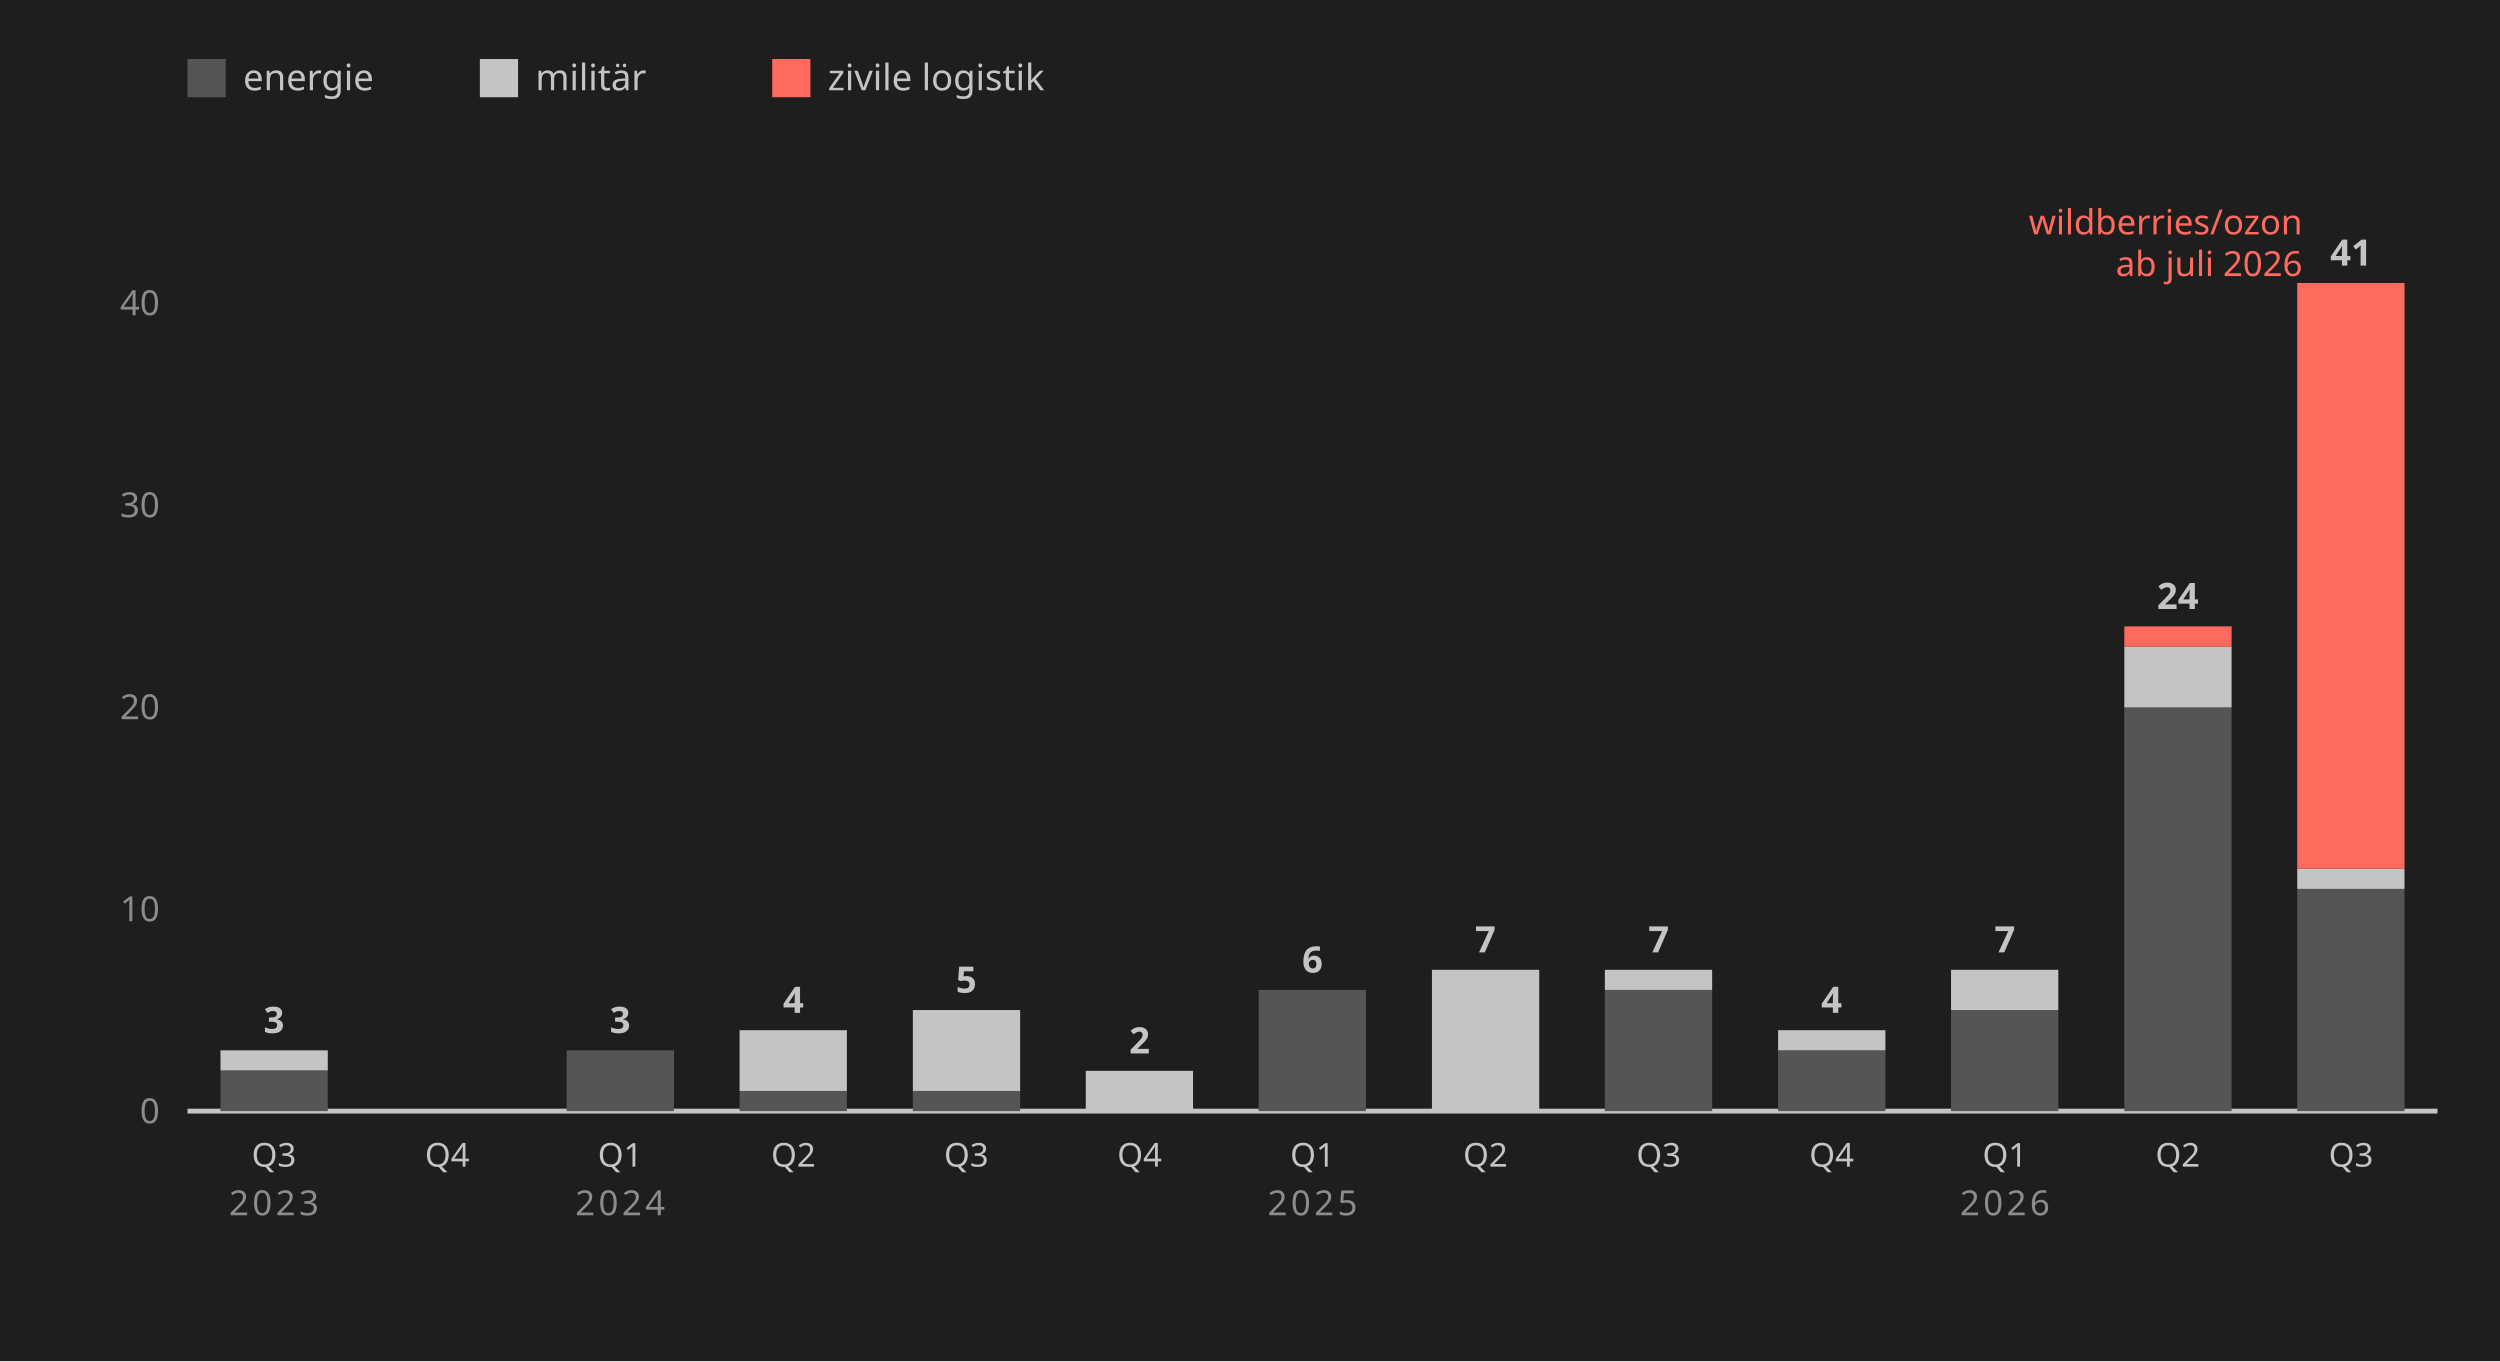
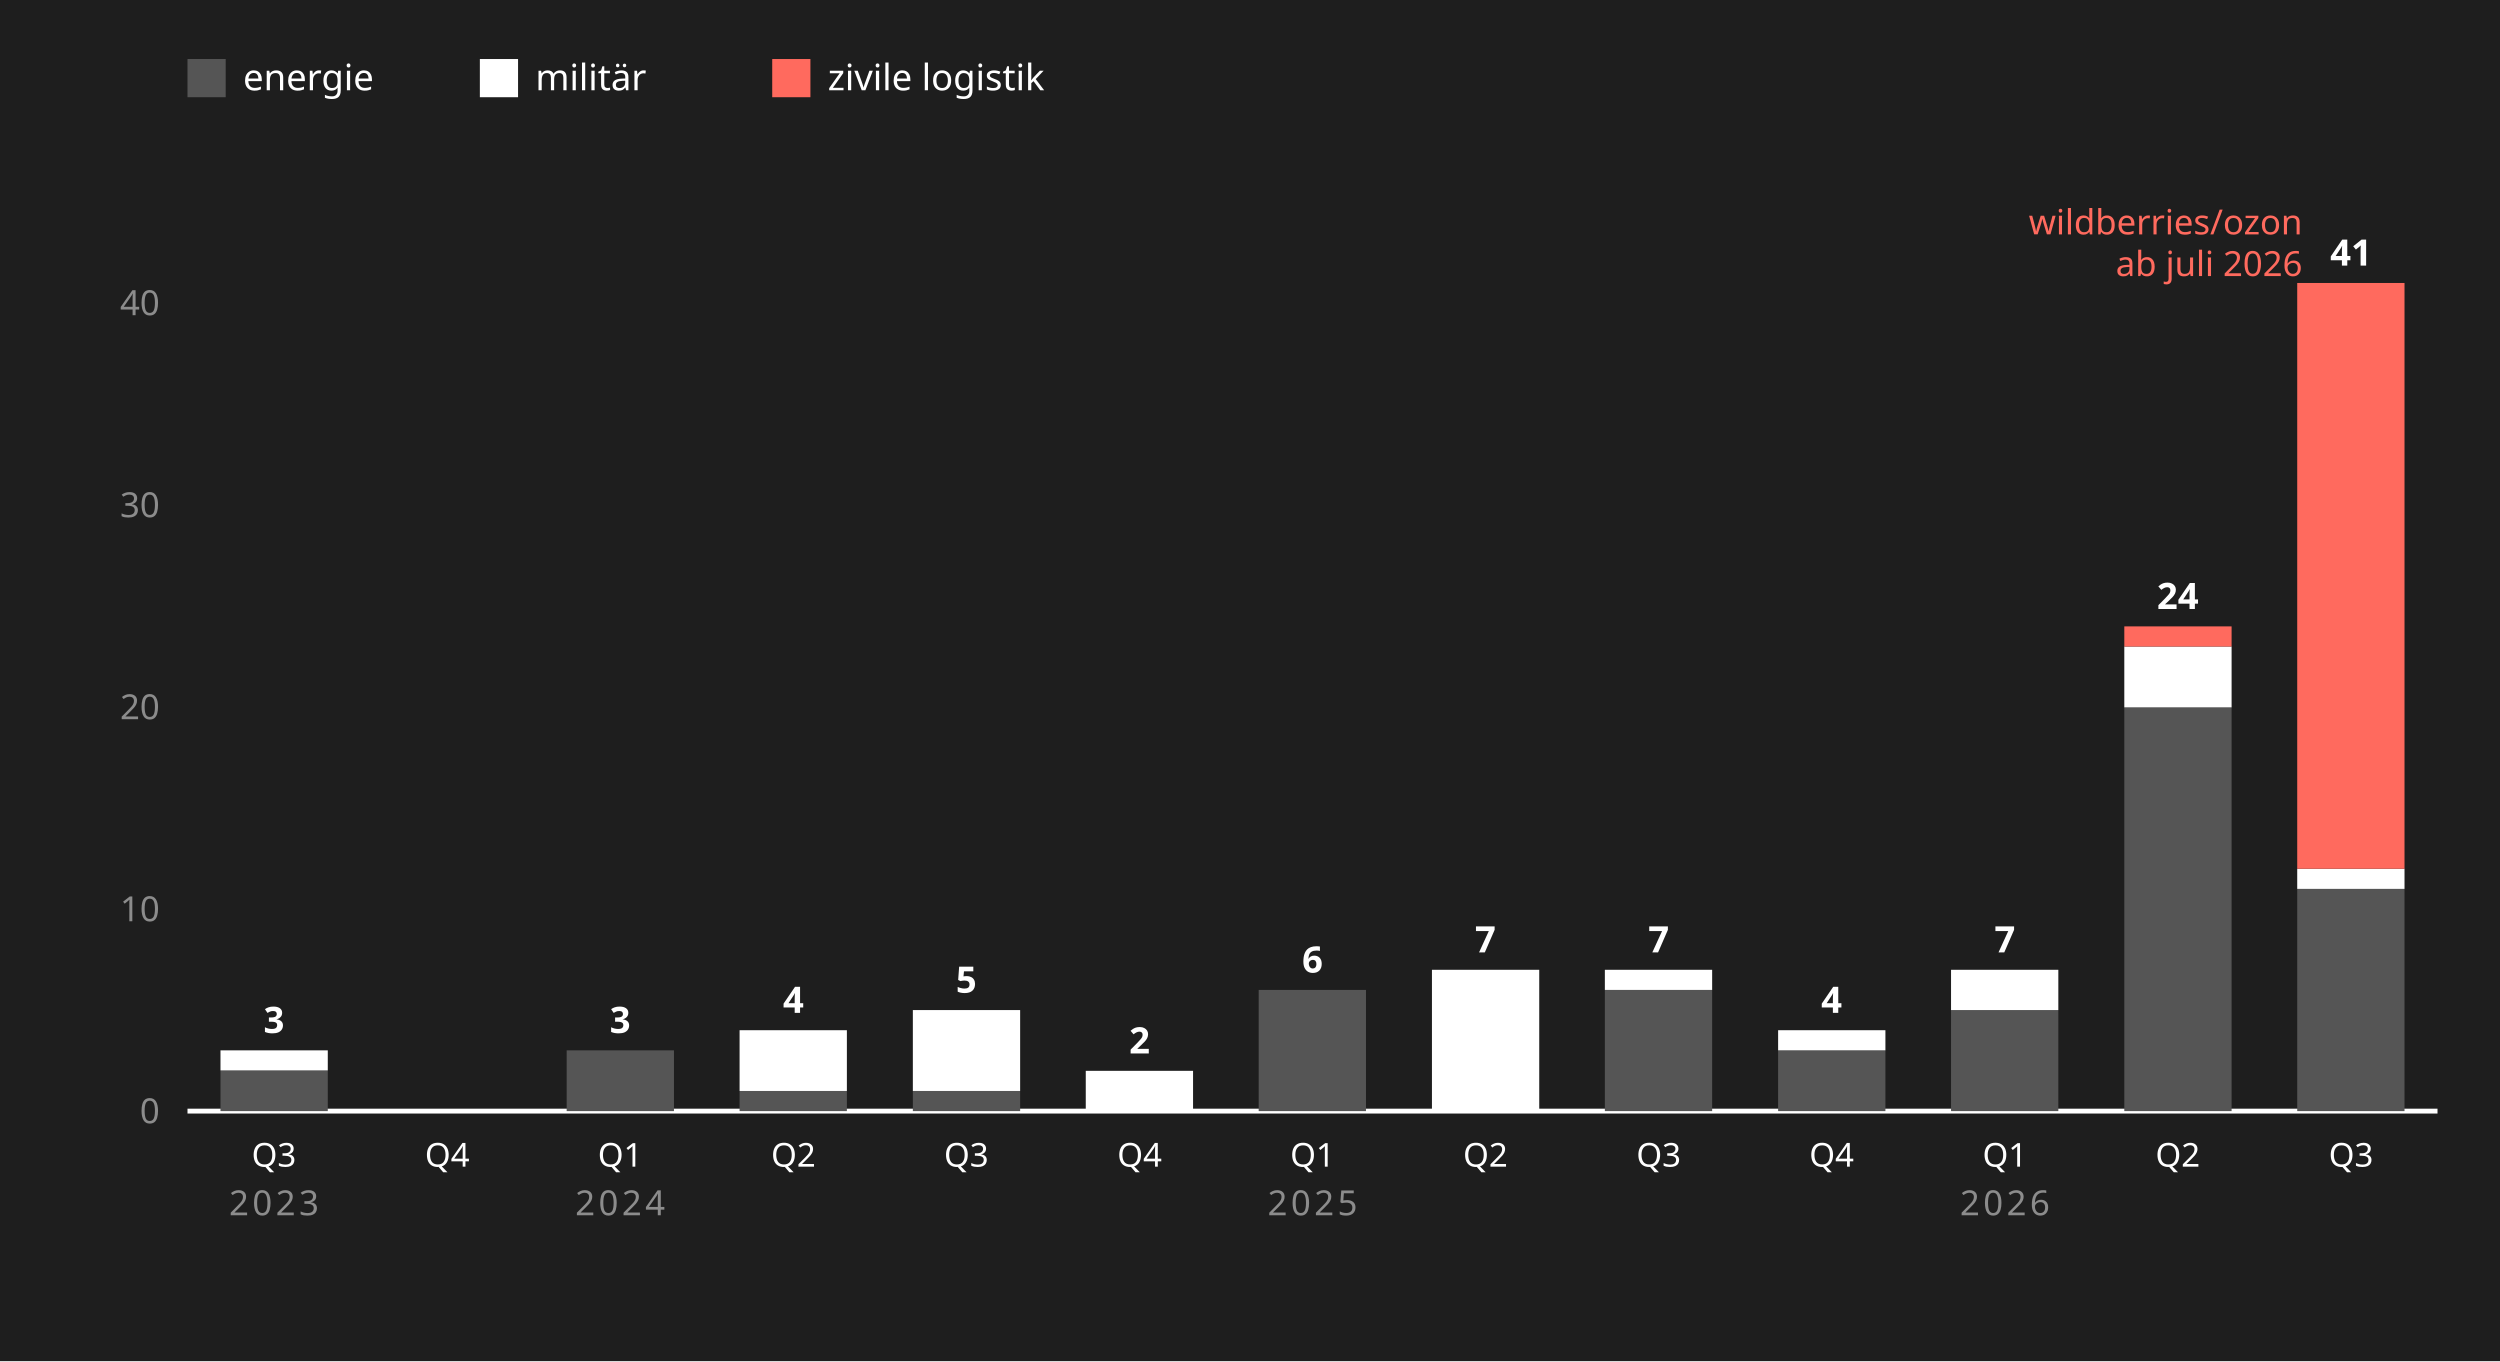
<svg xmlns="http://www.w3.org/2000/svg" viewBox="0 0 720 392" font-family="'Jost','Century Gothic',sans-serif">
  <rect x="0" y="0" width="720" height="392" fill="#1e1e1e" />
  <text x="46" y="323.5" font-size="10" fill="#8c8c8c" text-anchor="end">0</text>
  <text x="46" y="265.318" font-size="10" fill="#8c8c8c" text-anchor="end">10</text>
  <text x="46" y="207.136" font-size="10" fill="#8c8c8c" text-anchor="end">20</text>
  <text x="46" y="148.955" font-size="10" fill="#8c8c8c" text-anchor="end">30</text>
  <text x="46" y="90.773" font-size="10" fill="#8c8c8c" text-anchor="end">40</text>
-   <line x1="54" y1="320.0" x2="702" y2="320.0" stroke="#c4c4c4" stroke-width="1.4" />
+   <line x1="54" y1="320.0" x2="702" y2="320.0" stroke="#ffffff" stroke-width="1.4" />
  <rect x="63.5" y="308.4" width="30.9" height="11.6" fill="#555555" />
-   <rect x="63.5" y="302.5" width="30.9" height="5.8" fill="#c4c4c4" />
-   <text x="78.9" y="297.5" font-size="10.5" fill="#c4c4c4" text-anchor="middle" font-weight="600">3</text>
-   <text x="78.9" y="336.0" font-size="9.5" fill="#c4c4c4" text-anchor="middle">Q3</text>
+   <rect x="63.5" y="302.5" width="30.9" height="5.8" fill="#ffffff" />
+   <text x="78.9" y="297.5" font-size="10.5" fill="#ffffff" text-anchor="middle" font-weight="600">3</text>
+   <text x="78.9" y="336.0" font-size="9.5" fill="#ffffff" text-anchor="middle">Q3</text>
  <text x="78.9" y="350.0" font-size="10" fill="#8c8c8c" text-anchor="middle" letter-spacing="1">2023</text>
-   <text x="128.8" y="336.0" font-size="9.5" fill="#c4c4c4" text-anchor="middle">Q4</text>
+   <text x="128.8" y="336.0" font-size="9.5" fill="#ffffff" text-anchor="middle">Q4</text>
  <rect x="163.2" y="302.5" width="30.9" height="17.5" fill="#555555" />
-   <text x="178.6" y="297.5" font-size="10.5" fill="#c4c4c4" text-anchor="middle" font-weight="600">3</text>
-   <text x="178.6" y="336.0" font-size="9.5" fill="#c4c4c4" text-anchor="middle">Q1</text>
+   <text x="178.6" y="297.5" font-size="10.5" fill="#ffffff" text-anchor="middle" font-weight="600">3</text>
+   <text x="178.6" y="336.0" font-size="9.5" fill="#ffffff" text-anchor="middle">Q1</text>
  <text x="178.6" y="350.0" font-size="10" fill="#8c8c8c" text-anchor="middle" letter-spacing="1">2024</text>
  <rect x="213.0" y="314.2" width="30.9" height="5.8" fill="#555555" />
-   <rect x="213.0" y="296.7" width="30.9" height="17.5" fill="#c4c4c4" />
-   <text x="228.5" y="291.7" font-size="10.5" fill="#c4c4c4" text-anchor="middle" font-weight="600">4</text>
-   <text x="228.5" y="336.0" font-size="9.5" fill="#c4c4c4" text-anchor="middle">Q2</text>
+   <rect x="213.0" y="296.7" width="30.9" height="17.5" fill="#ffffff" />
+   <text x="228.5" y="291.7" font-size="10.5" fill="#ffffff" text-anchor="middle" font-weight="600">4</text>
+   <text x="228.5" y="336.0" font-size="9.5" fill="#ffffff" text-anchor="middle">Q2</text>
  <rect x="262.9" y="314.2" width="30.9" height="5.8" fill="#555555" />
-   <rect x="262.9" y="290.9" width="30.9" height="23.3" fill="#c4c4c4" />
-   <text x="278.3" y="285.9" font-size="10.5" fill="#c4c4c4" text-anchor="middle" font-weight="600">5</text>
-   <text x="278.3" y="336.0" font-size="9.5" fill="#c4c4c4" text-anchor="middle">Q3</text>
-   <rect x="312.7" y="308.4" width="30.9" height="11.6" fill="#c4c4c4" />
-   <text x="328.2" y="303.4" font-size="10.5" fill="#c4c4c4" text-anchor="middle" font-weight="600">2</text>
-   <text x="328.2" y="336.0" font-size="9.5" fill="#c4c4c4" text-anchor="middle">Q4</text>
+   <rect x="262.9" y="290.9" width="30.9" height="23.3" fill="#ffffff" />
+   <text x="278.3" y="285.9" font-size="10.5" fill="#ffffff" text-anchor="middle" font-weight="600">5</text>
+   <text x="278.3" y="336.0" font-size="9.5" fill="#ffffff" text-anchor="middle">Q3</text>
+   <rect x="312.7" y="308.4" width="30.9" height="11.6" fill="#ffffff" />
+   <text x="328.2" y="303.4" font-size="10.5" fill="#ffffff" text-anchor="middle" font-weight="600">2</text>
+   <text x="328.2" y="336.0" font-size="9.5" fill="#ffffff" text-anchor="middle">Q4</text>
  <rect x="362.5" y="285.1" width="30.9" height="34.9" fill="#555555" />
-   <text x="378.0" y="280.1" font-size="10.5" fill="#c4c4c4" text-anchor="middle" font-weight="600">6</text>
-   <text x="378.0" y="336.0" font-size="9.5" fill="#c4c4c4" text-anchor="middle">Q1</text>
+   <text x="378.0" y="280.1" font-size="10.5" fill="#ffffff" text-anchor="middle" font-weight="600">6</text>
+   <text x="378.0" y="336.0" font-size="9.5" fill="#ffffff" text-anchor="middle">Q1</text>
  <text x="378.0" y="350.0" font-size="10" fill="#8c8c8c" text-anchor="middle" letter-spacing="1">2025</text>
-   <rect x="412.4" y="279.3" width="30.9" height="40.7" fill="#c4c4c4" />
-   <text x="427.8" y="274.3" font-size="10.5" fill="#c4c4c4" text-anchor="middle" font-weight="600">7</text>
-   <text x="427.8" y="336.0" font-size="9.5" fill="#c4c4c4" text-anchor="middle">Q2</text>
+   <rect x="412.4" y="279.3" width="30.9" height="40.7" fill="#ffffff" />
+   <text x="427.8" y="274.3" font-size="10.5" fill="#ffffff" text-anchor="middle" font-weight="600">7</text>
+   <text x="427.8" y="336.0" font-size="9.5" fill="#ffffff" text-anchor="middle">Q2</text>
  <rect x="462.2" y="285.1" width="30.9" height="34.9" fill="#555555" />
-   <rect x="462.2" y="279.3" width="30.9" height="5.8" fill="#c4c4c4" />
-   <text x="477.7" y="274.3" font-size="10.5" fill="#c4c4c4" text-anchor="middle" font-weight="600">7</text>
-   <text x="477.7" y="336.0" font-size="9.5" fill="#c4c4c4" text-anchor="middle">Q3</text>
+   <rect x="462.2" y="279.3" width="30.9" height="5.8" fill="#ffffff" />
+   <text x="477.7" y="274.3" font-size="10.5" fill="#ffffff" text-anchor="middle" font-weight="600">7</text>
+   <text x="477.7" y="336.0" font-size="9.5" fill="#ffffff" text-anchor="middle">Q3</text>
  <rect x="512.1" y="302.5" width="30.9" height="17.5" fill="#555555" />
-   <rect x="512.1" y="296.7" width="30.9" height="5.8" fill="#c4c4c4" />
-   <text x="527.5" y="291.7" font-size="10.5" fill="#c4c4c4" text-anchor="middle" font-weight="600">4</text>
-   <text x="527.5" y="336.0" font-size="9.5" fill="#c4c4c4" text-anchor="middle">Q4</text>
+   <rect x="512.1" y="296.7" width="30.9" height="5.8" fill="#ffffff" />
+   <text x="527.5" y="291.7" font-size="10.5" fill="#ffffff" text-anchor="middle" font-weight="600">4</text>
+   <text x="527.5" y="336.0" font-size="9.5" fill="#ffffff" text-anchor="middle">Q4</text>
  <rect x="561.9" y="290.9" width="30.9" height="29.1" fill="#555555" />
-   <rect x="561.9" y="279.3" width="30.9" height="11.6" fill="#c4c4c4" />
-   <text x="577.4" y="274.3" font-size="10.5" fill="#c4c4c4" text-anchor="middle" font-weight="600">7</text>
-   <text x="577.4" y="336.0" font-size="9.5" fill="#c4c4c4" text-anchor="middle">Q1</text>
+   <rect x="561.9" y="279.3" width="30.9" height="11.6" fill="#ffffff" />
+   <text x="577.4" y="274.3" font-size="10.5" fill="#ffffff" text-anchor="middle" font-weight="600">7</text>
+   <text x="577.4" y="336.0" font-size="9.5" fill="#ffffff" text-anchor="middle">Q1</text>
  <text x="577.4" y="350.0" font-size="10" fill="#8c8c8c" text-anchor="middle" letter-spacing="1">2026</text>
  <rect x="611.8" y="203.6" width="30.9" height="116.4" fill="#555555" />
-   <rect x="611.8" y="186.2" width="30.9" height="17.5" fill="#c4c4c4" />
+   <rect x="611.8" y="186.2" width="30.9" height="17.5" fill="#ffffff" />
  <rect x="611.8" y="180.4" width="30.9" height="5.8" fill="#ff6a5e" />
-   <text x="627.2" y="175.4" font-size="10.5" fill="#c4c4c4" text-anchor="middle" font-weight="600">24</text>
-   <text x="627.2" y="336.0" font-size="9.5" fill="#c4c4c4" text-anchor="middle">Q2</text>
+   <text x="627.2" y="175.4" font-size="10.5" fill="#ffffff" text-anchor="middle" font-weight="600">24</text>
+   <text x="627.2" y="336.0" font-size="9.5" fill="#ffffff" text-anchor="middle">Q2</text>
  <rect x="661.6" y="256.0" width="30.9" height="64.0" fill="#555555" />
-   <rect x="661.6" y="250.2" width="30.9" height="5.8" fill="#c4c4c4" />
+   <rect x="661.6" y="250.2" width="30.9" height="5.8" fill="#ffffff" />
  <rect x="661.6" y="81.5" width="30.9" height="168.7" fill="#ff6a5e" />
-   <text x="677.1" y="76.5" font-size="10.5" fill="#c4c4c4" text-anchor="middle" font-weight="600">41</text>
-   <text x="677.1" y="336.0" font-size="9.5" fill="#c4c4c4" text-anchor="middle">Q3</text>
+   <text x="677.1" y="76.5" font-size="10.5" fill="#ffffff" text-anchor="middle" font-weight="600">41</text>
+   <text x="677.1" y="336.0" font-size="9.5" fill="#ffffff" text-anchor="middle">Q3</text>
  <rect x="54" y="17" width="11" height="11" fill="#555555" />
-   <text x="70" y="26" font-size="10.5" fill="#c4c4c4">energie</text>
-   <rect x="138.2" y="17" width="11" height="11" fill="#c4c4c4" />
-   <text x="154.2" y="26" font-size="10.5" fill="#c4c4c4">militär</text>
+   <text x="70" y="26" font-size="10.5" fill="#ffffff">energie</text>
+   <rect x="138.2" y="17" width="11" height="11" fill="#ffffff" />
+   <text x="154.2" y="26" font-size="10.5" fill="#ffffff">militär</text>
  <rect x="222.4" y="17" width="11" height="11" fill="#ff6a5e" />
-   <text x="238.4" y="26" font-size="10.5" fill="#c4c4c4">zivile logistik</text>
+   <text x="238.4" y="26" font-size="10.5" fill="#ffffff">zivile logistik</text>
  <text x="663.1" y="67.5" font-size="10" fill="#ff6a5e" text-anchor="end">wildberries/ozon</text>
  <text x="663.1" y="79.5" font-size="10" fill="#ff6a5e" text-anchor="end">ab juli 2026</text>
</svg>
